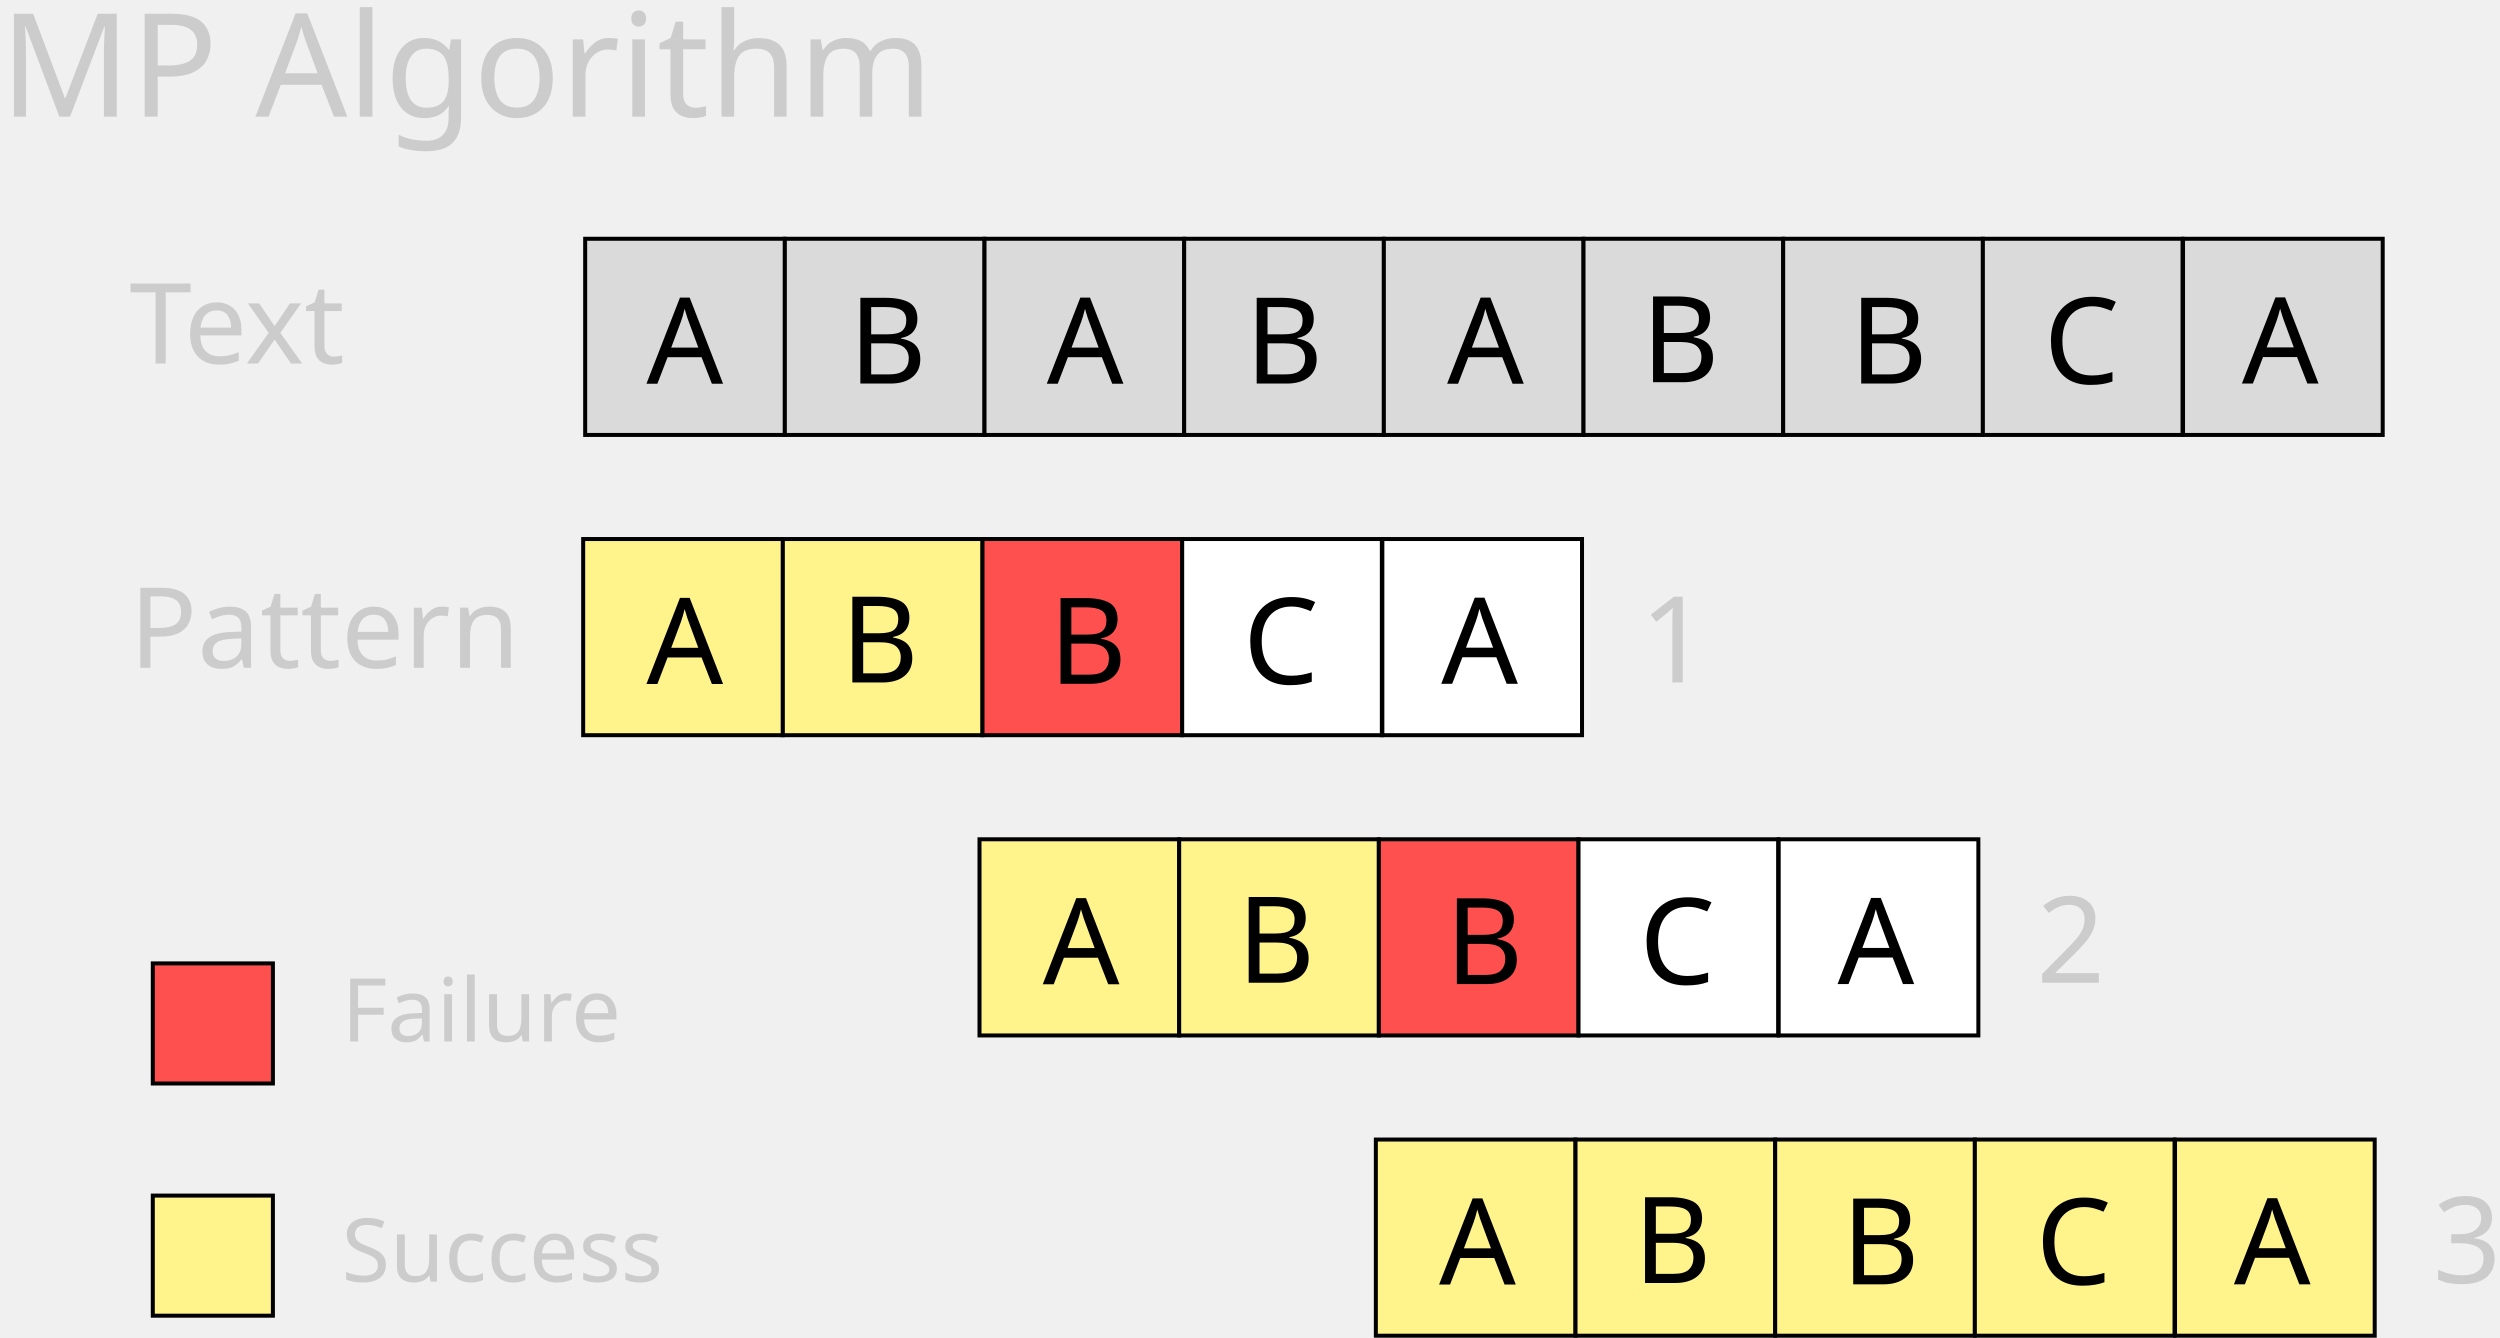
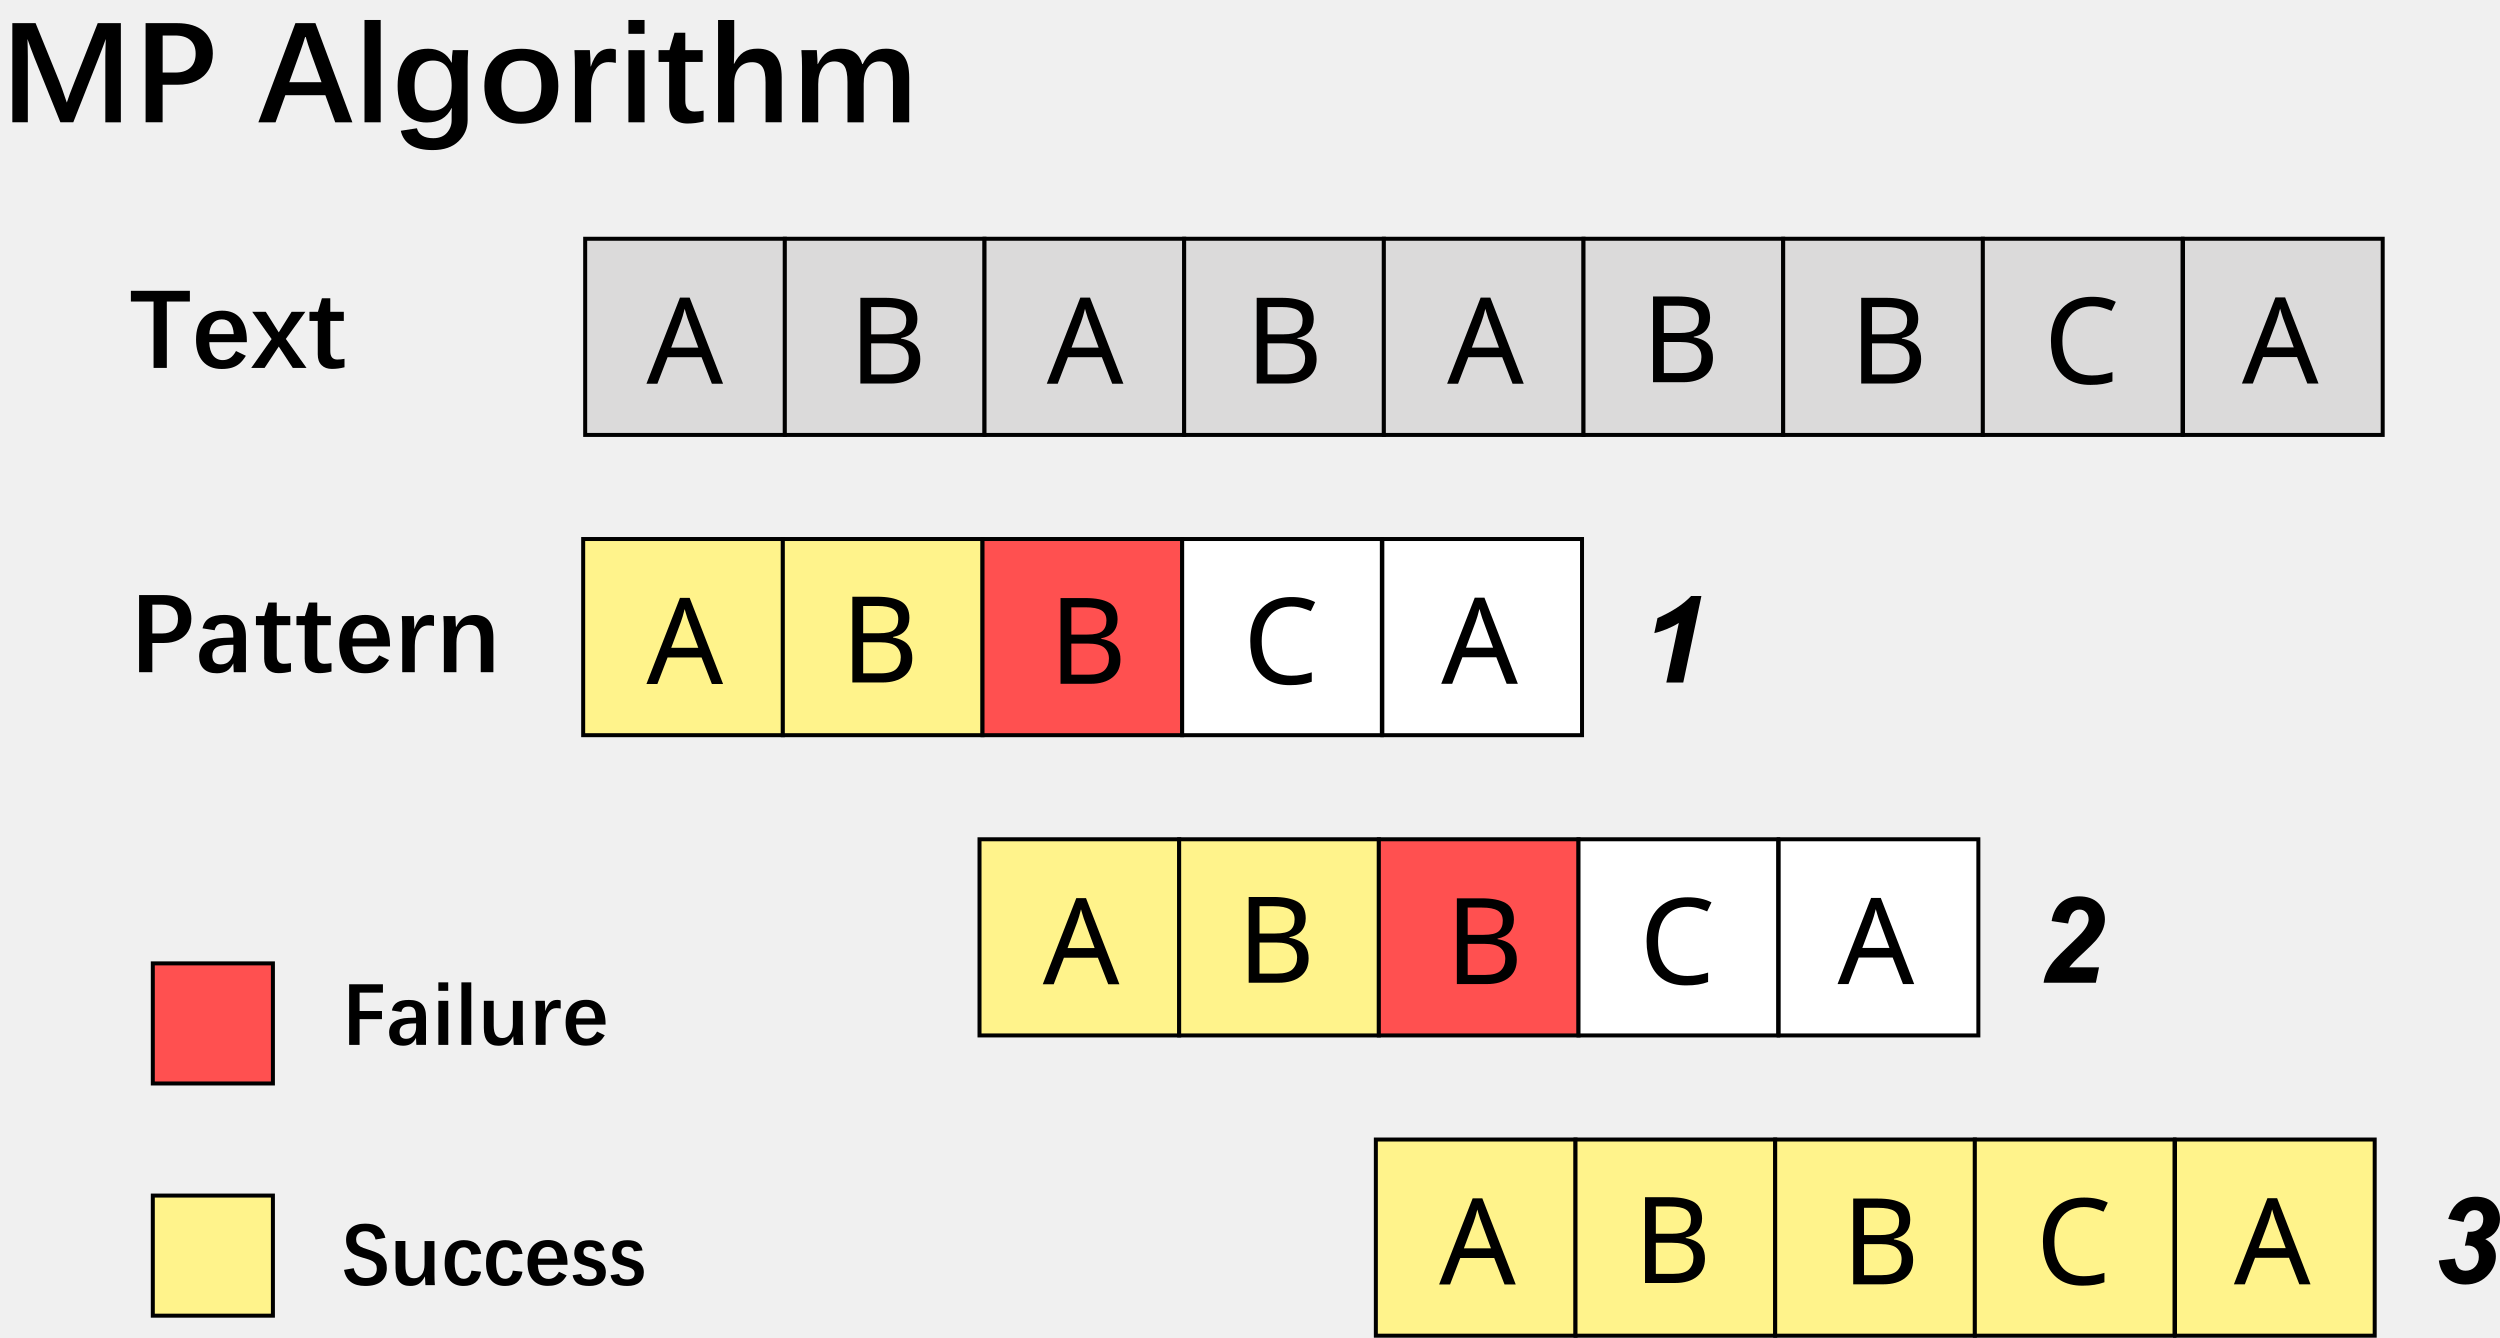
- <svg xmlns="http://www.w3.org/2000/svg" version="1.1" id="图层_1" x="0px" y="0px" viewBox="0 0 624.466 334.142" style="enable-background:new 0 0 624.466 334.142;" xml:space="preserve">
+ <svg xmlns="http://www.w3.org/2000/svg" version="1.1" id="图层_1" x="0px" y="0px" viewBox="0 0 624.47 334.14" style="enable-background:new 0 0 624.47 334.14;" xml:space="preserve">
  <style type="text/css">
	.st0{fill:#DBDADA;stroke:#000000;stroke-miterlimit:10;}
	.st1{font-family:'ArialMT';}
	.st2{font-size:30px;}
- 	.st3{fill:#CCCCCC;}
- 	.st4{font-family:'DengXian-Bold';}
- 	.st5{font-size:28px;}
- 	.st6{fill:#FFF38B;stroke:#000000;stroke-miterlimit:10;}
- 	.st7{fill:#FF5050;stroke:#000000;stroke-miterlimit:10;}
- 	.st8{font-size:22px;}
- 	.st9{font-size:36px;}
- 	.st10{fill:#FFFFFF;stroke:#000000;stroke-miterlimit:10;}
- 	.st11{font-family:'Arial-BoldItalicMT';}
+ 	.st3{fill:#FFF38B;stroke:#000000;stroke-miterlimit:10;}
+ 	.st4{fill:#FF5050;stroke:#000000;stroke-miterlimit:10;}
+ 	.st5{fill:#FFFFFF;stroke:#000000;stroke-miterlimit:10;}
</style>
-   <rect x="146.167" y="59.642" class="st0" width="49.875" height="49" />
-   <rect x="196.042" y="59.642" class="st0" width="49.875" height="49" />
-   <rect x="245.917" y="59.642" class="st0" width="49.875" height="49" />
-   <rect x="295.792" y="59.642" class="st0" width="49.875" height="49" />
-   <rect x="345.667" y="59.642" class="st0" width="49.875" height="49" />
-   <rect x="395.542" y="59.642" class="st0" width="49.875" height="49" />
-   <rect x="445.417" y="59.642" class="st0" width="49.875" height="49" />
-   <rect x="495.292" y="59.642" class="st0" width="49.875" height="49" />
+   <rect x="146.17" y="59.64" class="st0" width="49.88" height="49" />
+   <rect x="196.04" y="59.64" class="st0" width="49.88" height="49" />
+   <rect x="245.92" y="59.64" class="st0" width="49.88" height="49" />
+   <rect x="295.79" y="59.64" class="st0" width="49.88" height="49" />
+   <rect x="345.67" y="59.64" class="st0" width="49.88" height="49" />
+   <rect x="395.54" y="59.64" class="st0" width="49.88" height="49" />
+   <rect x="445.42" y="59.64" class="st0" width="49.88" height="49" />
+   <rect x="495.29" y="59.64" class="st0" width="49.88" height="49" />
  <text transform="matrix(1 0 0 1 161.4731 95.8511)" class="st1 st2">A</text>
  <text transform="matrix(1 0 0 1 261.4731 95.8511)" class="st1 st2">A</text>
  <text transform="matrix(1 0 0 1 212 95.8081)" class="st1 st2">B</text>
  <text transform="matrix(1 0 0 1 361.4731 95.8511)" class="st1 st2">A</text>
  <text transform="matrix(1 0 0 1 311 95.8081)" class="st1 st2">B</text>
  <text transform="matrix(1 0 0 1 410 95.4751)" class="st1 st2">B</text>
-   <rect x="545.292" y="59.642" class="st0" width="49.875" height="49" />
+   <rect x="545.29" y="59.64" class="st0" width="49.88" height="49" />
  <text transform="matrix(1 0 0 1 462 95.8081)" class="st1 st2">B</text>
  <text transform="matrix(1 0 0 1 510.4731 95.8511)" class="st1 st2">C</text>
  <text transform="matrix(1 0 0 1 560 95.8081)" class="st1 st2">A</text>
-   <text transform="matrix(1 0 0 1 32.333 90.8081)" class="st3 st4 st5">Text</text>
-   <text transform="matrix(1 0 0 1 32.333 166.8081)" class="st3 st4 st5">Pattern</text>
-   <rect x="38.167" y="298.642" class="st6" width="30" height="30" />
-   <rect x="38.167" y="240.642" class="st7" width="30" height="30" />
-   <text transform="matrix(1 0 0 1 85.333 260.1416)" class="st3 st4 st8">Failure</text>
-   <text transform="matrix(1 0 0 1 85.333 320.1416)" class="st3 st4 st8">Success</text>
-   <text transform="matrix(1 0 0 1 0 29.1416)" class="st3 st4 st9">MP Algorithm</text>
-   <rect x="145.667" y="134.642" class="st6" width="49.875" height="49" />
-   <rect x="195.542" y="134.642" class="st6" width="49.875" height="49" />
-   <rect x="245.417" y="134.642" class="st7" width="49.875" height="49" />
-   <rect x="295.292" y="134.642" class="st10" width="49.875" height="49" />
+   <g>
+     <path d="M47.43,72.64v2.68h-5.76V91.9h-3.31V75.32h-5.67v-2.68H47.43z" />
+     <path d="M52.27,85.49c0.05,1.43,0.36,2.53,0.95,3.3c0.59,0.77,1.39,1.16,2.41,1.16c0.69,0,1.31-0.17,1.85-0.52   c0.54-0.35,1.03-0.93,1.47-1.75l2.47,1.19c-0.54,0.87-1.08,1.52-1.61,1.97c-0.54,0.45-1.16,0.78-1.88,1   c-0.72,0.22-1.57,0.33-2.55,0.33c-2.05,0-3.63-0.65-4.74-1.93c-1.11-1.29-1.67-3.1-1.67-5.43c0-2.35,0.58-4.14,1.75-5.37   c1.17-1.23,2.76-1.84,4.77-1.84c2,0,3.52,0.65,4.58,1.96c1.06,1.31,1.59,3.16,1.59,5.54v0.38H52.27z M55.38,79.77   c-0.92,0-1.65,0.33-2.2,0.98s-0.84,1.56-0.89,2.72h6.1c-0.09-1.24-0.37-2.17-0.85-2.78C57.07,80.08,56.35,79.77,55.38,79.77z" />
+     <path d="M69.63,83.02l3.21-5.13h3.43l-4.87,6.77l5.17,7.25h-3.43l-3.51-5.35l-3.54,5.35h-3.34l5.1-7.21L63,77.89h3.39L69.63,83.02z   " />
+     <path d="M82.91,92.15c-1.09,0-1.96-0.31-2.59-0.94c-0.63-0.62-0.95-1.52-0.95-2.69v-8.35H77.3v-2.28h2.11l1-3.39h2.09v3.39h3.38   v2.28H82.5v7.56c0,1.39,0.59,2.08,1.76,2.08c0.56,0,1.15-0.06,1.79-0.18v2.11C85.01,92.01,83.96,92.15,82.91,92.15z" />
+   </g>
+   <g>
+     <path d="M47.8,154.54c0,1.2-0.27,2.26-0.81,3.17c-0.54,0.91-1.33,1.62-2.37,2.13c-1.03,0.51-2.26,0.77-3.67,0.77h-2.9v7.29h-3.31   v-19.26h6.07c2.24,0,3.97,0.51,5.17,1.54C47.19,151.2,47.8,152.66,47.8,154.54z M44.46,154.57c0-1.11-0.33-1.98-1-2.6   c-0.67-0.62-1.68-0.93-3.03-0.93h-2.38v7.19h2.49c1.24,0,2.2-0.32,2.89-0.95C44.12,156.65,44.46,155.75,44.46,154.57z" />
+     <path d="M61.43,167.9h-3.04l-0.11-2.21c-0.46,0.91-1.03,1.55-1.68,1.93c-0.66,0.37-1.46,0.56-2.42,0.56c-1.44,0-2.54-0.37-3.3-1.12   c-0.76-0.75-1.14-1.79-1.14-3.12c0-1.46,0.52-2.57,1.56-3.35c1.04-0.77,2.57-1.19,4.59-1.26l2.39-0.08v-0.44   c0-1.08-0.18-1.87-0.53-2.36c-0.35-0.49-0.95-0.73-1.78-0.73c-0.74,0-1.28,0.14-1.63,0.42c-0.35,0.28-0.59,0.71-0.72,1.29   l-3.04-0.48c0.27-1.19,0.85-2.05,1.72-2.57c0.87-0.52,2.11-0.78,3.71-0.78c1.87,0,3.24,0.44,4.11,1.33   c0.87,0.88,1.31,2.26,1.31,4.12V167.9z M55.14,165.96c0.98,0,1.75-0.34,2.31-1.02c0.56-0.68,0.85-1.55,0.85-2.62v-1.27l-1.49,0.05   c-1.34,0.06-2.3,0.3-2.89,0.71s-0.88,1.05-0.88,1.93C53.03,165.22,53.73,165.96,55.14,165.96z" />
+     <path d="M69.53,168.15c-1.09,0-1.96-0.31-2.59-0.94c-0.63-0.62-0.95-1.52-0.95-2.69v-8.35h-2.06v-2.28h2.11l1-3.39h2.09v3.39h3.38   v2.28h-3.38v7.56c0,1.39,0.59,2.08,1.76,2.08c0.56,0,1.15-0.06,1.79-0.18v2.11C71.64,168.01,70.59,168.15,69.53,168.15z" />
+     <path d="M79.65,168.15c-1.09,0-1.96-0.31-2.59-0.94c-0.63-0.62-0.95-1.52-0.95-2.69v-8.35h-2.06v-2.28h2.11l1-3.39h2.09v3.39h3.38   v2.28h-3.38v7.56c0,1.39,0.59,2.08,1.76,2.08c0.56,0,1.15-0.06,1.79-0.18v2.11C81.76,168.01,80.71,168.15,79.65,168.15z" />
+     <path d="M88.03,161.49c0.05,1.43,0.36,2.53,0.95,3.3c0.59,0.77,1.39,1.16,2.41,1.16c0.69,0,1.31-0.17,1.85-0.52   c0.54-0.35,1.03-0.93,1.47-1.75l2.47,1.19c-0.54,0.87-1.08,1.52-1.61,1.97c-0.54,0.45-1.16,0.78-1.88,1   c-0.72,0.22-1.57,0.33-2.55,0.33c-2.05,0-3.63-0.65-4.74-1.93c-1.11-1.29-1.67-3.1-1.67-5.43c0-2.35,0.58-4.14,1.75-5.37   c1.17-1.23,2.76-1.84,4.77-1.84c2,0,3.52,0.65,4.58,1.96c1.06,1.31,1.59,3.16,1.59,5.54v0.38H88.03z M91.15,155.77   c-0.92,0-1.65,0.33-2.2,0.98s-0.84,1.56-0.89,2.72h6.1c-0.09-1.24-0.37-2.17-0.85-2.78C92.84,156.08,92.12,155.77,91.15,155.77z" />
+     <path d="M106.98,156.21c-1.02,0-1.84,0.45-2.45,1.35c-0.61,0.9-0.92,2.11-0.92,3.63v6.71h-3.14v-10.55c0-1.48-0.03-2.63-0.1-3.46   h2.99c0.09,1.09,0.14,2.15,0.14,3.17h0.05c0.44-1.29,0.94-2.19,1.52-2.7s1.33-0.76,2.27-0.76c0.43,0,0.78,0.06,1.07,0.18v2.58   C107.95,156.26,107.47,156.21,106.98,156.21z" />
+     <path d="M120.08,167.9v-7.83c0-1.42-0.22-2.44-0.66-3.06c-0.44-0.62-1.14-0.93-2.1-0.93c-1.03,0-1.84,0.4-2.43,1.19   s-0.88,1.87-0.88,3.23v7.41h-3.14v-10.79c0-1.08-0.04-2.16-0.12-3.23h2.99c0.1,1.37,0.15,2.27,0.15,2.71h0.05   c0.54-1.05,1.16-1.81,1.87-2.28c0.71-0.47,1.63-0.71,2.75-0.71c1.56,0,2.73,0.46,3.51,1.38c0.78,0.92,1.17,2.34,1.17,4.27v8.65   H120.08z" />
+   </g>
+   <rect x="38.17" y="298.64" class="st3" width="30" height="30" />
+   <rect x="38.17" y="240.64" class="st4" width="30" height="30" />
+   <g>
+     <path d="M89.82,261h-2.61v-15.14h8.44v2.09h-5.83v4.59h5.59v2.03h-5.59V261z" />
+     <path d="M106.39,261H104l-0.09-1.74c-0.37,0.72-0.81,1.22-1.32,1.51s-1.15,0.44-1.9,0.44c-1.13,0-2-0.29-2.59-0.88   c-0.6-0.59-0.9-1.4-0.9-2.45c0-1.15,0.41-2.02,1.22-2.63s2.02-0.94,3.61-0.99l1.88-0.06v-0.34c0-0.85-0.14-1.47-0.41-1.85   c-0.28-0.38-0.74-0.58-1.4-0.58c-0.58,0-1.01,0.11-1.28,0.33c-0.28,0.22-0.46,0.56-0.56,1.02l-2.38-0.38   c0.21-0.94,0.66-1.61,1.35-2.02c0.68-0.41,1.66-0.61,2.92-0.61c1.47,0,2.54,0.35,3.23,1.04c0.68,0.69,1.03,1.77,1.03,3.23V261z    M101.45,259.48c0.77,0,1.37-0.27,1.82-0.8c0.44-0.53,0.67-1.22,0.67-2.06v-1l-1.17,0.04c-1.05,0.05-1.81,0.24-2.27,0.56   s-0.69,0.83-0.69,1.51C99.79,258.9,100.34,259.48,101.45,259.48z" />
+     <path d="M109.5,247.5v-2.12h2.46v2.12H109.5z M109.5,261v-11.01h2.47V261H109.5z" />
+     <path d="M115.25,261v-15.62h2.47V261H115.25z" />
+     <path d="M123.32,249.99v6.16c0,1.12,0.18,1.92,0.53,2.41c0.35,0.49,0.9,0.73,1.64,0.73c0.8,0,1.44-0.31,1.91-0.92   c0.47-0.61,0.71-1.47,0.71-2.56v-5.81h2.47v8.46c0,0.86,0.03,1.71,0.1,2.55h-2.35c-0.08-1.09-0.12-1.8-0.12-2.13h-0.04   c-0.43,0.84-0.93,1.45-1.49,1.8c-0.56,0.36-1.28,0.54-2.16,0.54c-1.22,0-2.13-0.36-2.74-1.09c-0.61-0.73-0.92-1.84-0.92-3.35v-6.79   H123.32z" />
+     <path d="M138.93,251.82c-0.8,0-1.44,0.35-1.92,1.06c-0.48,0.71-0.72,1.66-0.72,2.85V261h-2.47v-8.29c0-1.16-0.03-2.07-0.08-2.72   h2.35c0.07,0.86,0.11,1.69,0.11,2.49h0.04c0.34-1.02,0.74-1.72,1.19-2.12c0.45-0.4,1.05-0.6,1.78-0.6c0.34,0,0.62,0.05,0.84,0.14   v2.03C139.69,251.86,139.31,251.82,138.93,251.82z" />
+     <path d="M143.87,255.96c0.04,1.12,0.28,1.99,0.75,2.59c0.46,0.6,1.09,0.91,1.9,0.91c0.54,0,1.03-0.14,1.46-0.41   c0.43-0.27,0.81-0.73,1.15-1.38l1.94,0.93c-0.42,0.68-0.85,1.2-1.27,1.55c-0.42,0.35-0.92,0.61-1.48,0.79   c-0.56,0.18-1.23,0.26-2,0.26c-1.61,0-2.85-0.51-3.73-1.52c-0.87-1.01-1.31-2.44-1.31-4.27c0-1.85,0.46-3.25,1.38-4.22   c0.92-0.96,2.17-1.45,3.75-1.45c1.57,0,2.77,0.51,3.6,1.54c0.83,1.03,1.25,2.48,1.25,4.36v0.3H143.87z M146.32,251.47   c-0.72,0-1.3,0.26-1.73,0.77s-0.66,1.23-0.7,2.14h4.79c-0.07-0.97-0.29-1.7-0.67-2.19C147.64,251.71,147.08,251.47,146.32,251.47z" />
+   </g>
+   <g>
+     <path d="M96.62,316.74c0,1.45-0.46,2.55-1.38,3.33c-0.92,0.77-2.25,1.15-3.99,1.15c-1.53,0-2.74-0.33-3.61-1   c-0.88-0.67-1.45-1.67-1.71-3.02l2.43-0.42c0.35,1.64,1.36,2.46,3.03,2.46c1.82,0,2.73-0.78,2.73-2.35c0-0.45-0.09-0.82-0.27-1.11   c-0.18-0.29-0.43-0.53-0.74-0.72c-0.32-0.19-0.69-0.36-1.11-0.49c-0.43-0.13-0.88-0.27-1.37-0.41c-1.17-0.34-2.02-0.69-2.55-1.05   s-0.93-0.82-1.21-1.38c-0.28-0.55-0.42-1.24-0.42-2.06c0-1.27,0.42-2.26,1.27-2.96c0.84-0.71,2.02-1.06,3.52-1.06   c1.43,0,2.55,0.29,3.36,0.85c0.81,0.57,1.36,1.46,1.67,2.68l-2.46,0.44c-0.32-1.38-1.19-2.07-2.59-2.07   c-0.72,0-1.28,0.18-1.67,0.53c-0.39,0.35-0.59,0.85-0.59,1.48c0,0.44,0.09,0.8,0.26,1.08c0.18,0.28,0.44,0.53,0.79,0.74   c0.35,0.21,1.03,0.47,2.03,0.77c1.17,0.37,2.01,0.69,2.51,0.96c0.5,0.28,0.9,0.58,1.19,0.92c0.29,0.34,0.52,0.73,0.67,1.17   S96.62,316.15,96.62,316.74z" />
+     <path d="M101.26,309.99v6.16c0,1.12,0.18,1.92,0.53,2.41c0.35,0.49,0.9,0.73,1.64,0.73c0.8,0,1.44-0.31,1.91-0.92   c0.47-0.61,0.71-1.47,0.71-2.56v-5.81h2.47v8.46c0,0.86,0.03,1.71,0.1,2.55h-2.35c-0.08-1.09-0.12-1.8-0.12-2.13h-0.04   c-0.43,0.84-0.93,1.45-1.49,1.8c-0.56,0.36-1.28,0.54-2.16,0.54c-1.22,0-2.13-0.36-2.74-1.09c-0.61-0.73-0.92-1.84-0.92-3.35v-6.79   H101.26z" />
+     <path d="M115.8,321.22c-1.51,0-2.68-0.49-3.5-1.48c-0.82-0.99-1.23-2.38-1.23-4.18c0-1.85,0.42-3.27,1.26-4.28   c0.84-1.01,2.02-1.51,3.56-1.51c2.5,0,3.93,1.14,4.3,3.43l-2.47,0.2c-0.08-0.61-0.28-1.07-0.61-1.37c-0.33-0.3-0.73-0.46-1.2-0.46   c-0.81,0-1.4,0.32-1.78,0.96s-0.56,1.61-0.56,2.92c0,1.33,0.19,2.33,0.59,2.99c0.39,0.66,0.95,0.99,1.67,0.99   c1.08,0,1.73-0.68,1.93-2.03l2.41,0.26C119.77,320.03,118.32,321.22,115.8,321.22z" />
+     <path d="M126.14,321.22c-1.51,0-2.68-0.49-3.5-1.48c-0.82-0.99-1.23-2.38-1.23-4.18c0-1.85,0.42-3.27,1.26-4.28   c0.84-1.01,2.02-1.51,3.56-1.51c2.5,0,3.93,1.14,4.3,3.43l-2.47,0.2c-0.08-0.61-0.28-1.07-0.61-1.37c-0.33-0.3-0.73-0.46-1.2-0.46   c-0.81,0-1.4,0.32-1.78,0.96s-0.56,1.61-0.56,2.92c0,1.33,0.19,2.33,0.59,2.99c0.39,0.66,0.95,0.99,1.67,0.99   c1.08,0,1.73-0.68,1.93-2.03l2.41,0.26C130.12,320.03,128.66,321.22,126.14,321.22z" />
+     <path d="M134.36,315.96c0.04,1.12,0.28,1.99,0.75,2.59c0.46,0.6,1.09,0.91,1.9,0.91c0.54,0,1.03-0.14,1.46-0.41   c0.43-0.27,0.81-0.73,1.15-1.38l1.94,0.93c-0.42,0.68-0.85,1.2-1.27,1.55c-0.42,0.35-0.92,0.61-1.48,0.79   c-0.56,0.18-1.23,0.26-2,0.26c-1.61,0-2.85-0.51-3.73-1.52c-0.87-1.01-1.31-2.44-1.31-4.27c0-1.85,0.46-3.25,1.38-4.22   c0.92-0.96,2.17-1.45,3.75-1.45c1.57,0,2.77,0.51,3.6,1.54c0.83,1.03,1.25,2.48,1.25,4.36v0.3H134.36z M136.81,311.47   c-0.72,0-1.3,0.26-1.73,0.77s-0.66,1.23-0.7,2.14h4.79c-0.07-0.97-0.29-1.7-0.67-2.19C138.13,311.71,137.57,311.47,136.81,311.47z" />
+     <path d="M151.33,317.83c0,1.06-0.36,1.89-1.08,2.49c-0.72,0.6-1.73,0.9-3.02,0.9c-1.35,0-2.33-0.21-2.96-0.63   c-0.63-0.42-1.05-1.1-1.25-2.04l2.13-0.33c0.1,0.49,0.31,0.85,0.64,1.06c0.33,0.21,0.79,0.32,1.4,0.32c0.55,0,1-0.12,1.34-0.35   c0.34-0.24,0.51-0.62,0.51-1.15c0-0.32-0.08-0.59-0.23-0.8c-0.15-0.21-0.37-0.39-0.67-0.55c-0.3-0.15-0.88-0.34-1.73-0.57   c-0.79-0.21-1.37-0.44-1.76-0.7c-0.38-0.26-0.68-0.59-0.89-0.99c-0.21-0.4-0.31-0.89-0.31-1.47c0-1.02,0.32-1.82,0.96-2.39   c0.64-0.57,1.58-0.85,2.81-0.85c1.14,0,2.01,0.21,2.63,0.63c0.61,0.42,1,1.06,1.15,1.93l-2.15,0.23c-0.08-0.42-0.25-0.72-0.52-0.89   s-0.63-0.26-1.09-0.26c-1.01,0-1.51,0.44-1.51,1.33c0,0.29,0.06,0.52,0.19,0.71c0.13,0.19,0.31,0.35,0.55,0.48   c0.24,0.13,0.79,0.32,1.64,0.56c0.94,0.26,1.6,0.53,2,0.8c0.39,0.27,0.7,0.61,0.91,1.02S151.33,317.22,151.33,317.83z" />
+     <path d="M160.82,317.83c0,1.06-0.36,1.89-1.08,2.49c-0.72,0.6-1.73,0.9-3.02,0.9c-1.35,0-2.33-0.21-2.96-0.63   c-0.63-0.42-1.05-1.1-1.25-2.04l2.13-0.33c0.1,0.49,0.31,0.85,0.64,1.06c0.33,0.21,0.79,0.32,1.4,0.32c0.55,0,1-0.12,1.34-0.35   c0.34-0.24,0.51-0.62,0.51-1.15c0-0.32-0.08-0.59-0.23-0.8c-0.15-0.21-0.37-0.39-0.67-0.55c-0.3-0.15-0.88-0.34-1.73-0.57   c-0.79-0.21-1.37-0.44-1.76-0.7c-0.38-0.26-0.68-0.59-0.89-0.99c-0.21-0.4-0.31-0.89-0.31-1.47c0-1.02,0.32-1.82,0.96-2.39   c0.64-0.57,1.58-0.85,2.81-0.85c1.14,0,2.01,0.21,2.63,0.63c0.61,0.42,1,1.06,1.15,1.93l-2.15,0.23c-0.08-0.42-0.25-0.72-0.52-0.89   s-0.63-0.26-1.09-0.26c-1.01,0-1.51,0.44-1.51,1.33c0,0.29,0.06,0.52,0.19,0.71c0.13,0.19,0.31,0.35,0.55,0.48   c0.24,0.13,0.79,0.32,1.64,0.56c0.94,0.26,1.6,0.53,2,0.8c0.39,0.27,0.7,0.61,0.91,1.02S160.82,317.22,160.82,317.83z" />
+   </g>
+   <g>
+     <path d="M8.89,5.78l5.92,14.55c0.3,0.71,0.93,2.48,1.88,5.29c0.35-1.14,1.01-2.9,1.97-5.29l5.75-14.55h5.78v24.77h-3.88V14.13   c0-0.73,0.01-1.46,0.04-2.19s0.05-1.47,0.07-2.21c-0.27,0.75-0.49,1.36-0.67,1.84s-0.56,1.48-1.16,3.01l-6.28,15.96h-3.23   l-6.5-16.15c-0.69-1.75-1.27-3.3-1.72-4.66c0.02,0.73,0.04,1.45,0.06,2.16s0.03,1.44,0.03,2.16v16.49H3.08V5.78H8.89z" />
+     <path d="M53.16,13.37c0,1.55-0.35,2.91-1.05,4.08s-1.71,2.09-3.04,2.74s-2.9,0.98-4.72,0.98h-3.73v9.37h-4.25V5.78h7.8   c2.88,0,5.1,0.66,6.65,1.98S53.16,10.95,53.16,13.37z M48.87,13.41c0-1.43-0.43-2.54-1.29-3.34s-2.16-1.2-3.89-1.2h-3.06v9.25h3.2   c1.59,0,2.83-0.41,3.72-1.22S48.87,14.92,48.87,13.41z" />
+     <path d="M78.79,5.78l9.23,24.77h-4.29l-2.46-6.77h-10l-2.44,6.77h-4.29l9.25-24.77H78.79z M76.29,9c-0.21,0.68-0.41,1.31-0.6,1.9   s-0.41,1.23-0.67,1.93l-2.76,7.7h8.05l-2.78-7.68C77.15,11.79,76.73,10.51,76.29,9z" />
+     <path d="M91.05,30.55V4.99h4.04v25.56H91.05z" />
+     <path d="M99.32,21.42c0-2.98,0.66-5.26,1.98-6.86s3.2-2.39,5.65-2.39c1.34,0,2.51,0.3,3.52,0.91s1.78,1.46,2.31,2.56h0.07   c0-1.01,0.08-2.04,0.23-3.11h3.87c-0.09,1.05-0.14,2.39-0.14,4.01v13.48c0,2.04-0.76,3.79-2.27,5.26s-3.66,2.21-6.45,2.21   c-4.61,0-7.27-1.61-7.98-4.83l4.03-0.62c0.45,1.65,1.8,2.48,4.08,2.48c1.49,0,2.63-0.45,3.41-1.34s1.18-1.93,1.18-3.11v-1.9   c0-0.39,0.02-0.77,0.05-1.16h-0.07c-0.61,1.21-1.42,2.11-2.42,2.7s-2.26,0.89-3.77,0.89c-2.34,0-4.14-0.8-5.4-2.39   S99.32,24.35,99.32,21.42z M103.55,21.42c0,4.13,1.52,6.19,4.57,6.19c1.54,0,2.7-0.55,3.5-1.64s1.2-2.64,1.2-4.63   s-0.4-3.52-1.2-4.6s-1.95-1.61-3.46-1.61c-1.46,0-2.6,0.51-3.4,1.54S103.55,19.28,103.55,21.42z" />
+     <path d="M139.46,21.5c0,2.94-0.82,5.24-2.45,6.91s-3.93,2.5-6.88,2.5c-2.86,0-5.1-0.84-6.71-2.53s-2.43-3.98-2.43-6.87   c0-2.94,0.81-5.23,2.43-6.87s3.89-2.46,6.81-2.46c3.01,0,5.3,0.8,6.87,2.4S139.46,18.47,139.46,21.5z M135.23,21.5   c0-4.23-1.63-6.35-4.9-6.35c-3.4,0-5.1,2.12-5.1,6.35c0,2.07,0.42,3.66,1.25,4.76s2.04,1.65,3.62,1.65   C133.52,27.91,135.23,25.77,135.23,21.5z" />
+     <path d="M151.98,15.52c-1.31,0-2.36,0.58-3.15,1.73s-1.18,2.71-1.18,4.67v8.63h-4.04V16.98c0-1.9-0.04-3.38-0.12-4.45h3.85   c0.12,1.41,0.18,2.77,0.18,4.08h0.07c0.56-1.66,1.21-2.82,1.95-3.47s1.71-0.98,2.92-0.98c0.55,0,1.01,0.08,1.37,0.23v3.32   C153.23,15.58,152.61,15.52,151.98,15.52z" />
+     <path d="M156.97,8.45V4.99H161v3.46H156.97z M156.97,30.55V12.53h4.04v18.02H156.97z" />
+     <path d="M171.7,30.86c-1.41,0-2.52-0.4-3.33-1.2s-1.22-1.95-1.22-3.45V15.47h-2.65v-2.94h2.71l1.28-4.36h2.69v4.36h4.34v2.94h-4.34   v9.72c0,1.78,0.76,2.67,2.27,2.67c0.71,0,1.48-0.08,2.3-0.23v2.71C174.41,30.69,173.06,30.86,171.7,30.86z" />
+     <path d="M191.23,30.55V20.6c0-1.85-0.27-3.16-0.81-3.92s-1.38-1.14-2.53-1.14c-1.41,0-2.5,0.47-3.3,1.42s-1.19,2.26-1.19,3.92v9.67   h-4.04V4.99h4.04v7.8c0,0.53-0.01,1.05-0.03,1.57s-0.04,1.05-0.06,1.57h0.07c0.66-1.31,1.43-2.27,2.33-2.87s2.08-0.91,3.54-0.91   c2,0,3.51,0.59,4.51,1.77s1.5,3,1.5,5.46v11.16H191.23z" />
+     <path d="M211.69,30.55V20.48c0-1.86-0.26-3.18-0.78-3.96s-1.35-1.17-2.49-1.17c-1.24,0-2.23,0.5-2.95,1.51s-1.09,2.4-1.09,4.17   v9.53h-4.04V16.68c0-1.39-0.05-2.78-0.16-4.15h3.85c0.13,1.76,0.19,2.92,0.19,3.48h0.07c0.68-1.38,1.46-2.37,2.36-2.96   s2.02-0.89,3.39-0.89c2.82,0,4.61,1.28,5.34,3.85h0.12c0.63-1.32,1.4-2.3,2.31-2.92s2.08-0.93,3.52-0.93   c1.93,0,3.38,0.59,4.34,1.76s1.44,3.01,1.44,5.5v11.13h-4.06V20.48c0-1.83-0.27-3.14-0.8-3.94s-1.38-1.2-2.54-1.2   c-1.23,0-2.2,0.5-2.91,1.49s-1.06,2.35-1.06,4.09v9.63H211.69z" />
+   </g>
+   <rect x="145.67" y="134.64" class="st3" width="49.88" height="49" />
+   <rect x="195.54" y="134.64" class="st3" width="49.88" height="49" />
+   <rect x="245.42" y="134.64" class="st4" width="49.88" height="49" />
+   <rect x="295.29" y="134.64" class="st5" width="49.88" height="49" />
  <text transform="matrix(1 0 0 1 161.4731 170.8511)" class="st1 st2">A</text>
  <text transform="matrix(1 0 0 1 210 170.4751)" class="st1 st2">B</text>
-   <rect x="345.292" y="134.642" class="st10" width="49.875" height="49" />
+   <rect x="345.29" y="134.64" class="st5" width="49.88" height="49" />
  <text transform="matrix(1 0 0 1 262 170.8081)" class="st1 st2">B</text>
  <text transform="matrix(1 0 0 1 310.4731 170.8511)" class="st1 st2">C</text>
  <text transform="matrix(1 0 0 1 360 170.8081)" class="st1 st2">A</text>
-   <text transform="matrix(1 0 0 1 409.6665 170.4751)" class="st3 st11 st2">1</text>
-   <rect x="244.667" y="209.642" class="st6" width="49.875" height="49" />
-   <rect x="294.542" y="209.642" class="st6" width="49.875" height="49" />
-   <rect x="344.417" y="209.642" class="st7" width="49.875" height="49" />
-   <rect x="394.292" y="209.642" class="st10" width="49.875" height="49" />
+   <g>
+     <path d="M413.23,158.14l0.79-3.75c3.62-1.58,6.43-3.42,8.41-5.52h2.56l-4.53,21.61h-4.23l3.12-14.88   c-0.88,0.57-1.89,1.08-3.04,1.55S414.13,157.95,413.23,158.14z" />
+   </g>
+   <rect x="244.67" y="209.64" class="st3" width="49.88" height="49" />
+   <rect x="294.54" y="209.64" class="st3" width="49.88" height="49" />
+   <rect x="344.42" y="209.64" class="st4" width="49.88" height="49" />
+   <rect x="394.29" y="209.64" class="st5" width="49.88" height="49" />
  <text transform="matrix(1 0 0 1 260.4731 245.8511)" class="st1 st2">A</text>
  <text transform="matrix(1 0 0 1 309 245.4751)" class="st1 st2">B</text>
-   <rect x="444.292" y="209.642" class="st10" width="49.875" height="49" />
+   <rect x="444.29" y="209.64" class="st5" width="49.88" height="49" />
  <text transform="matrix(1 0 0 1 361 245.8081)" class="st1 st2">B</text>
  <text transform="matrix(1 0 0 1 409.4731 245.8511)" class="st1 st2">C</text>
  <text transform="matrix(1 0 0 1 459 245.8081)" class="st1 st2">A</text>
-   <text transform="matrix(1 0 0 1 508.6665 245.4751)" class="st3 st11 st2">2</text>
-   <rect x="343.667" y="284.642" class="st6" width="49.875" height="49" />
-   <rect x="393.542" y="284.642" class="st6" width="49.875" height="49" />
-   <rect x="443.417" y="284.642" class="st6" width="49.875" height="49" />
-   <rect x="493.292" y="284.642" class="st6" width="49.875" height="49" />
+   <g>
+     <path d="M516.59,230.69l-4.12-0.62c0.33-1.99,1.11-3.52,2.32-4.58s2.74-1.59,4.56-1.59c2,0,3.57,0.54,4.72,1.63   s1.71,2.46,1.71,4.13c0,0.85-0.18,1.7-0.53,2.56s-0.93,1.75-1.73,2.69c-0.58,0.66-1.52,1.6-2.83,2.82s-2.18,2.05-2.6,2.49   s-0.83,0.92-1.22,1.41h7.44l-0.79,3.84h-13.05c0.14-1.05,0.45-2.06,0.93-3.01s1.09-1.84,1.81-2.66s2.05-2.14,3.97-3.97   c1.45-1.39,2.36-2.29,2.74-2.71c0.68-0.76,1.15-1.42,1.41-1.98s0.38-1.06,0.38-1.51c0-0.72-0.21-1.31-0.64-1.76   s-0.96-0.67-1.62-0.67c-0.66,0-1.25,0.25-1.74,0.75S516.85,229.38,516.59,230.69z" />
+   </g>
+   <rect x="343.67" y="284.64" class="st3" width="49.88" height="49" />
+   <rect x="393.54" y="284.64" class="st3" width="49.88" height="49" />
+   <rect x="443.42" y="284.64" class="st3" width="49.88" height="49" />
+   <rect x="493.29" y="284.64" class="st3" width="49.88" height="49" />
  <text transform="matrix(1 0 0 1 359.4731 320.8511)" class="st1 st2">A</text>
  <text transform="matrix(1 0 0 1 408 320.4751)" class="st1 st2">B</text>
-   <rect x="543.292" y="284.642" class="st6" width="49.875" height="49" />
+   <rect x="543.29" y="284.64" class="st3" width="49.88" height="49" />
  <text transform="matrix(1 0 0 1 460 320.8081)" class="st1 st2">B</text>
  <text transform="matrix(1 0 0 1 508.4731 320.8511)" class="st1 st2">C</text>
  <text transform="matrix(1 0 0 1 558 320.8081)" class="st1 st2">A</text>
-   <text transform="matrix(1 0 0 1 607.6665 320.4751)" class="st3 st11 st2">3</text>
+   <g>
+     <path d="M609.19,314.86l4.03-0.48c0.17,1.14,0.47,1.93,0.9,2.37s1.01,0.66,1.74,0.66c0.96,0,1.75-0.32,2.38-0.97   s0.94-1.47,0.94-2.47c0-0.88-0.25-1.58-0.76-2.09s-1.19-0.77-2.05-0.77c-0.21,0-0.44,0.02-0.67,0.06l0.73-3.5   c0.15,0.02,0.29,0.03,0.42,0.03c1.12,0,1.98-0.29,2.56-0.86s0.88-1.35,0.88-2.32c0-0.69-0.2-1.24-0.59-1.64s-0.92-0.6-1.56-0.6   c-0.61,0-1.15,0.22-1.63,0.67s-0.86,1.2-1.14,2.28l-3.84-0.76c0.49-1.58,1.17-2.8,2.04-3.65c1.32-1.27,2.94-1.9,4.86-1.9   c1.97,0,3.47,0.55,4.5,1.65s1.54,2.41,1.54,3.95c0,1.11-0.33,2.12-0.98,3.02s-1.55,1.56-2.7,1.98c0.91,0.48,1.58,1.1,2.01,1.86   s0.64,1.56,0.64,2.39c0,1.58-0.56,3.04-1.68,4.37c-1.53,1.82-3.51,2.72-5.93,2.72c-1.82,0-3.31-0.52-4.49-1.56   S609.44,316.77,609.19,314.86z" />
+   </g>
</svg>
